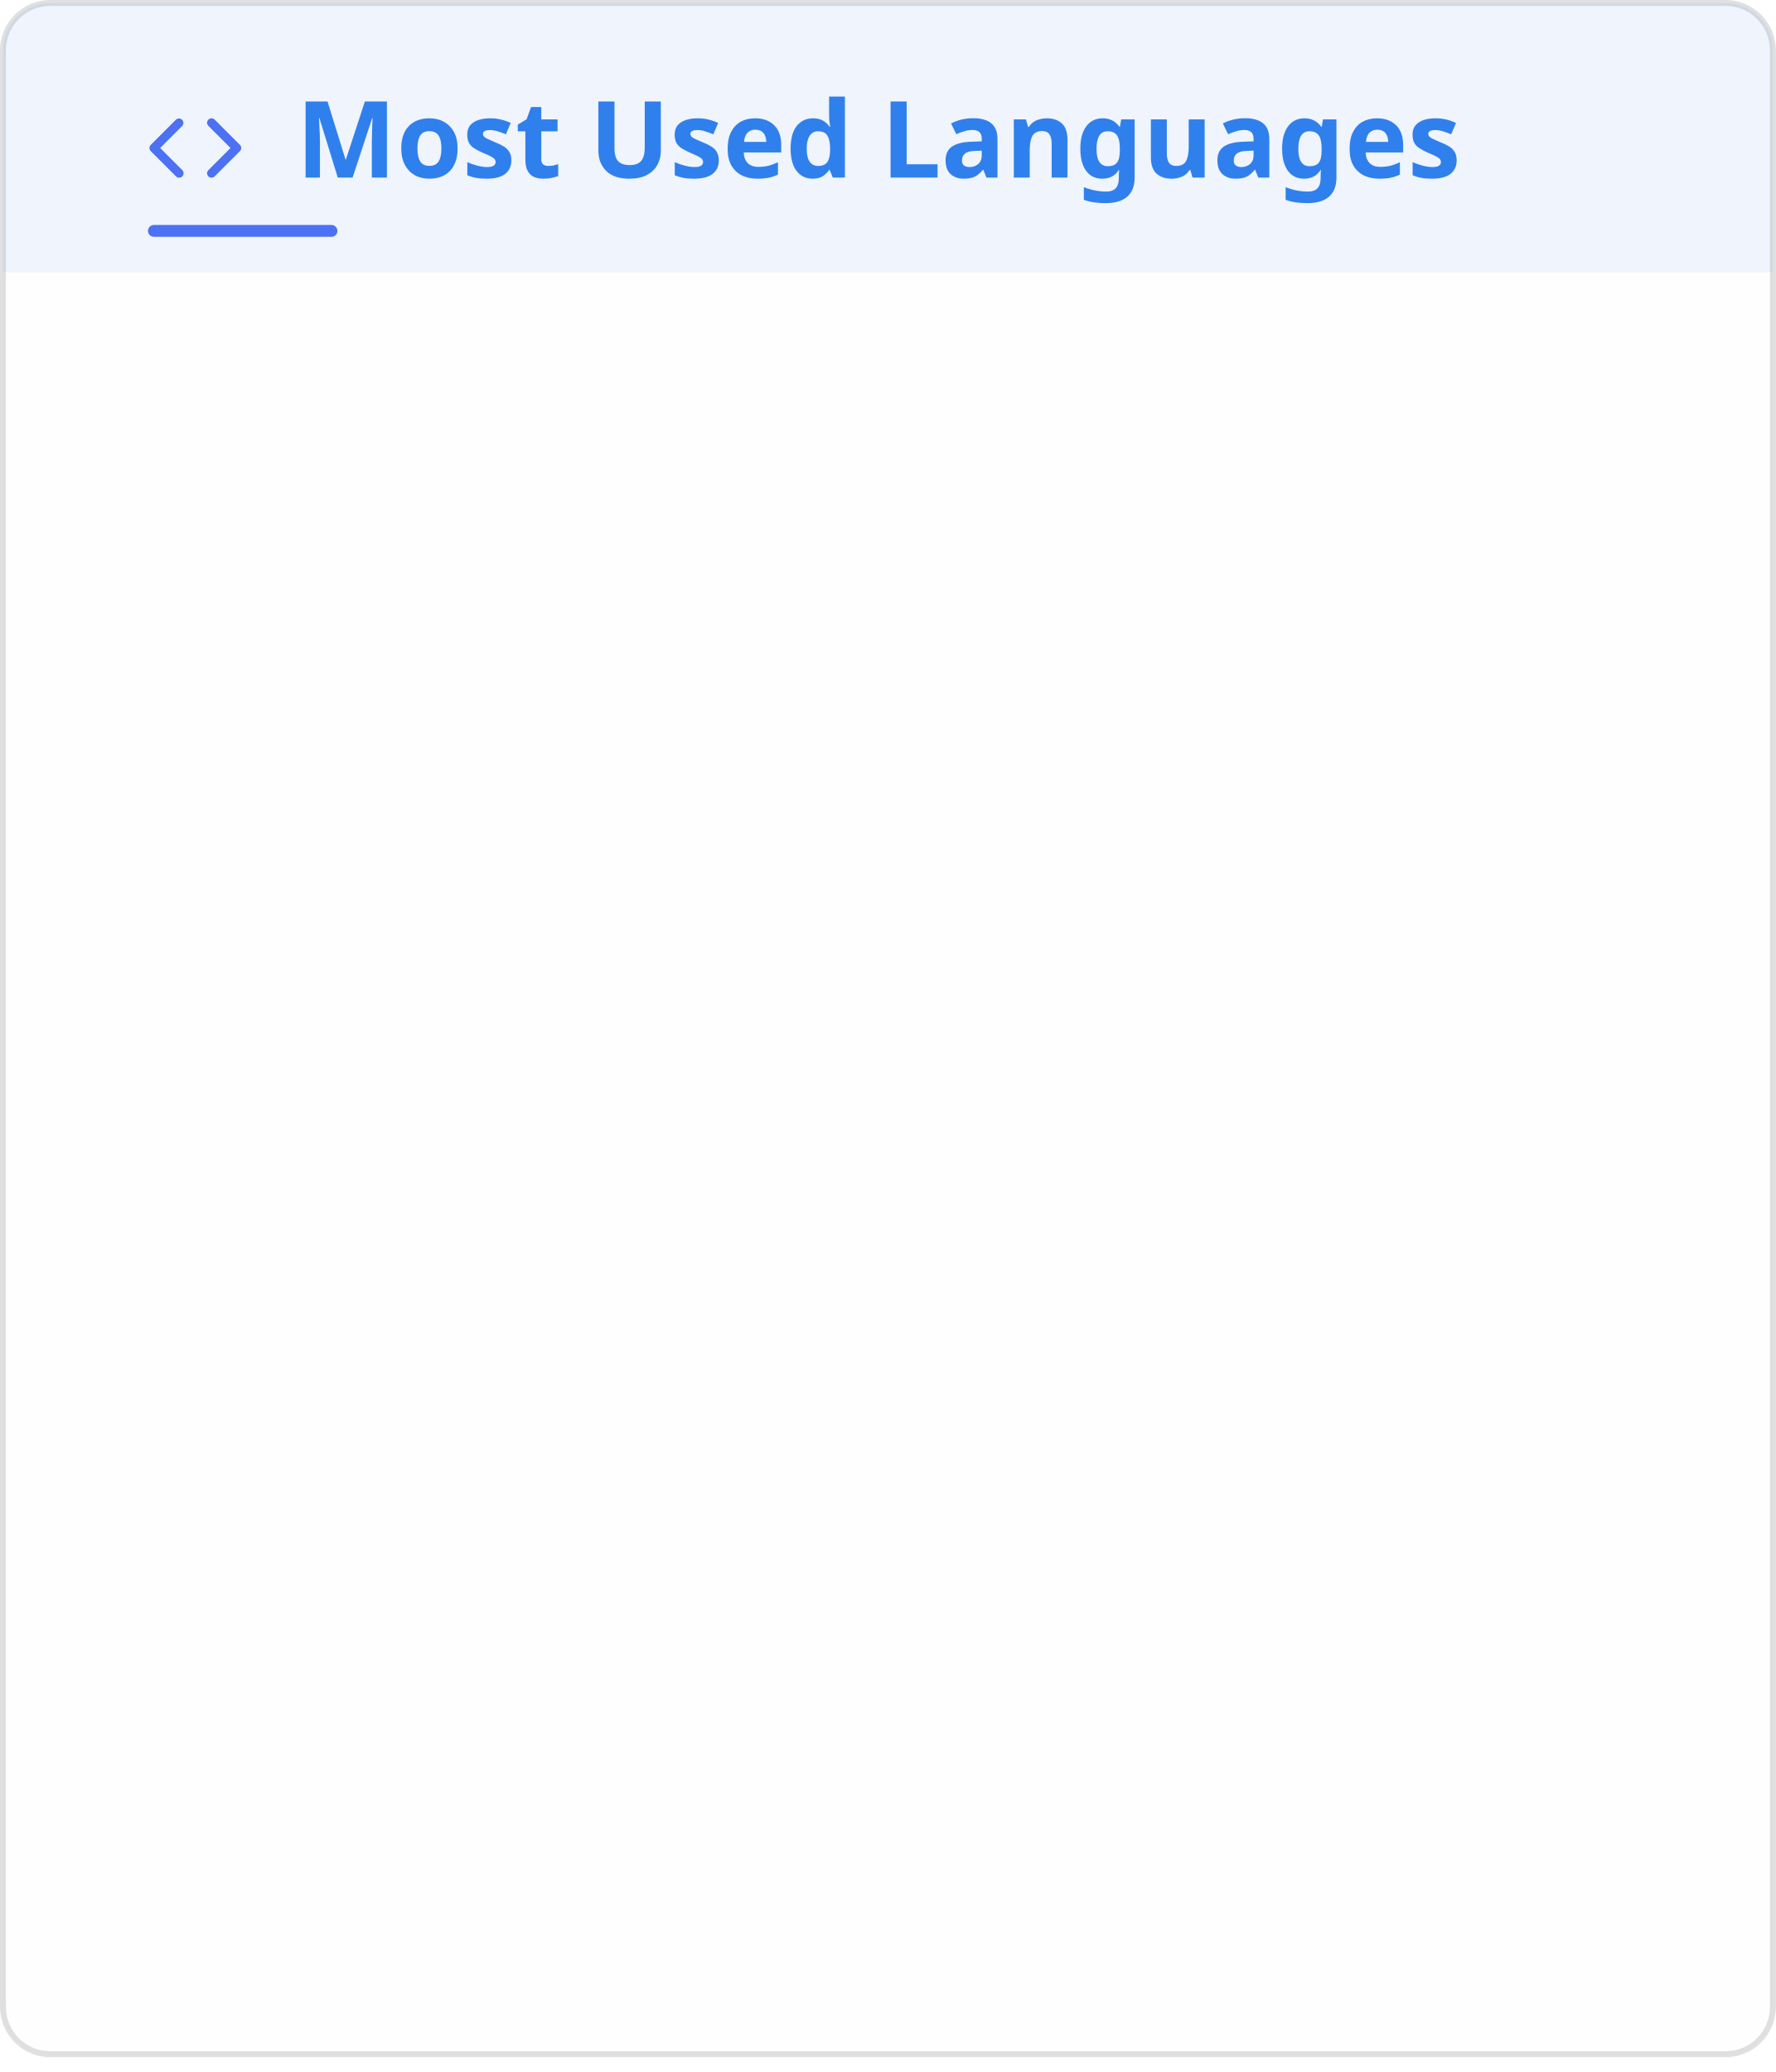
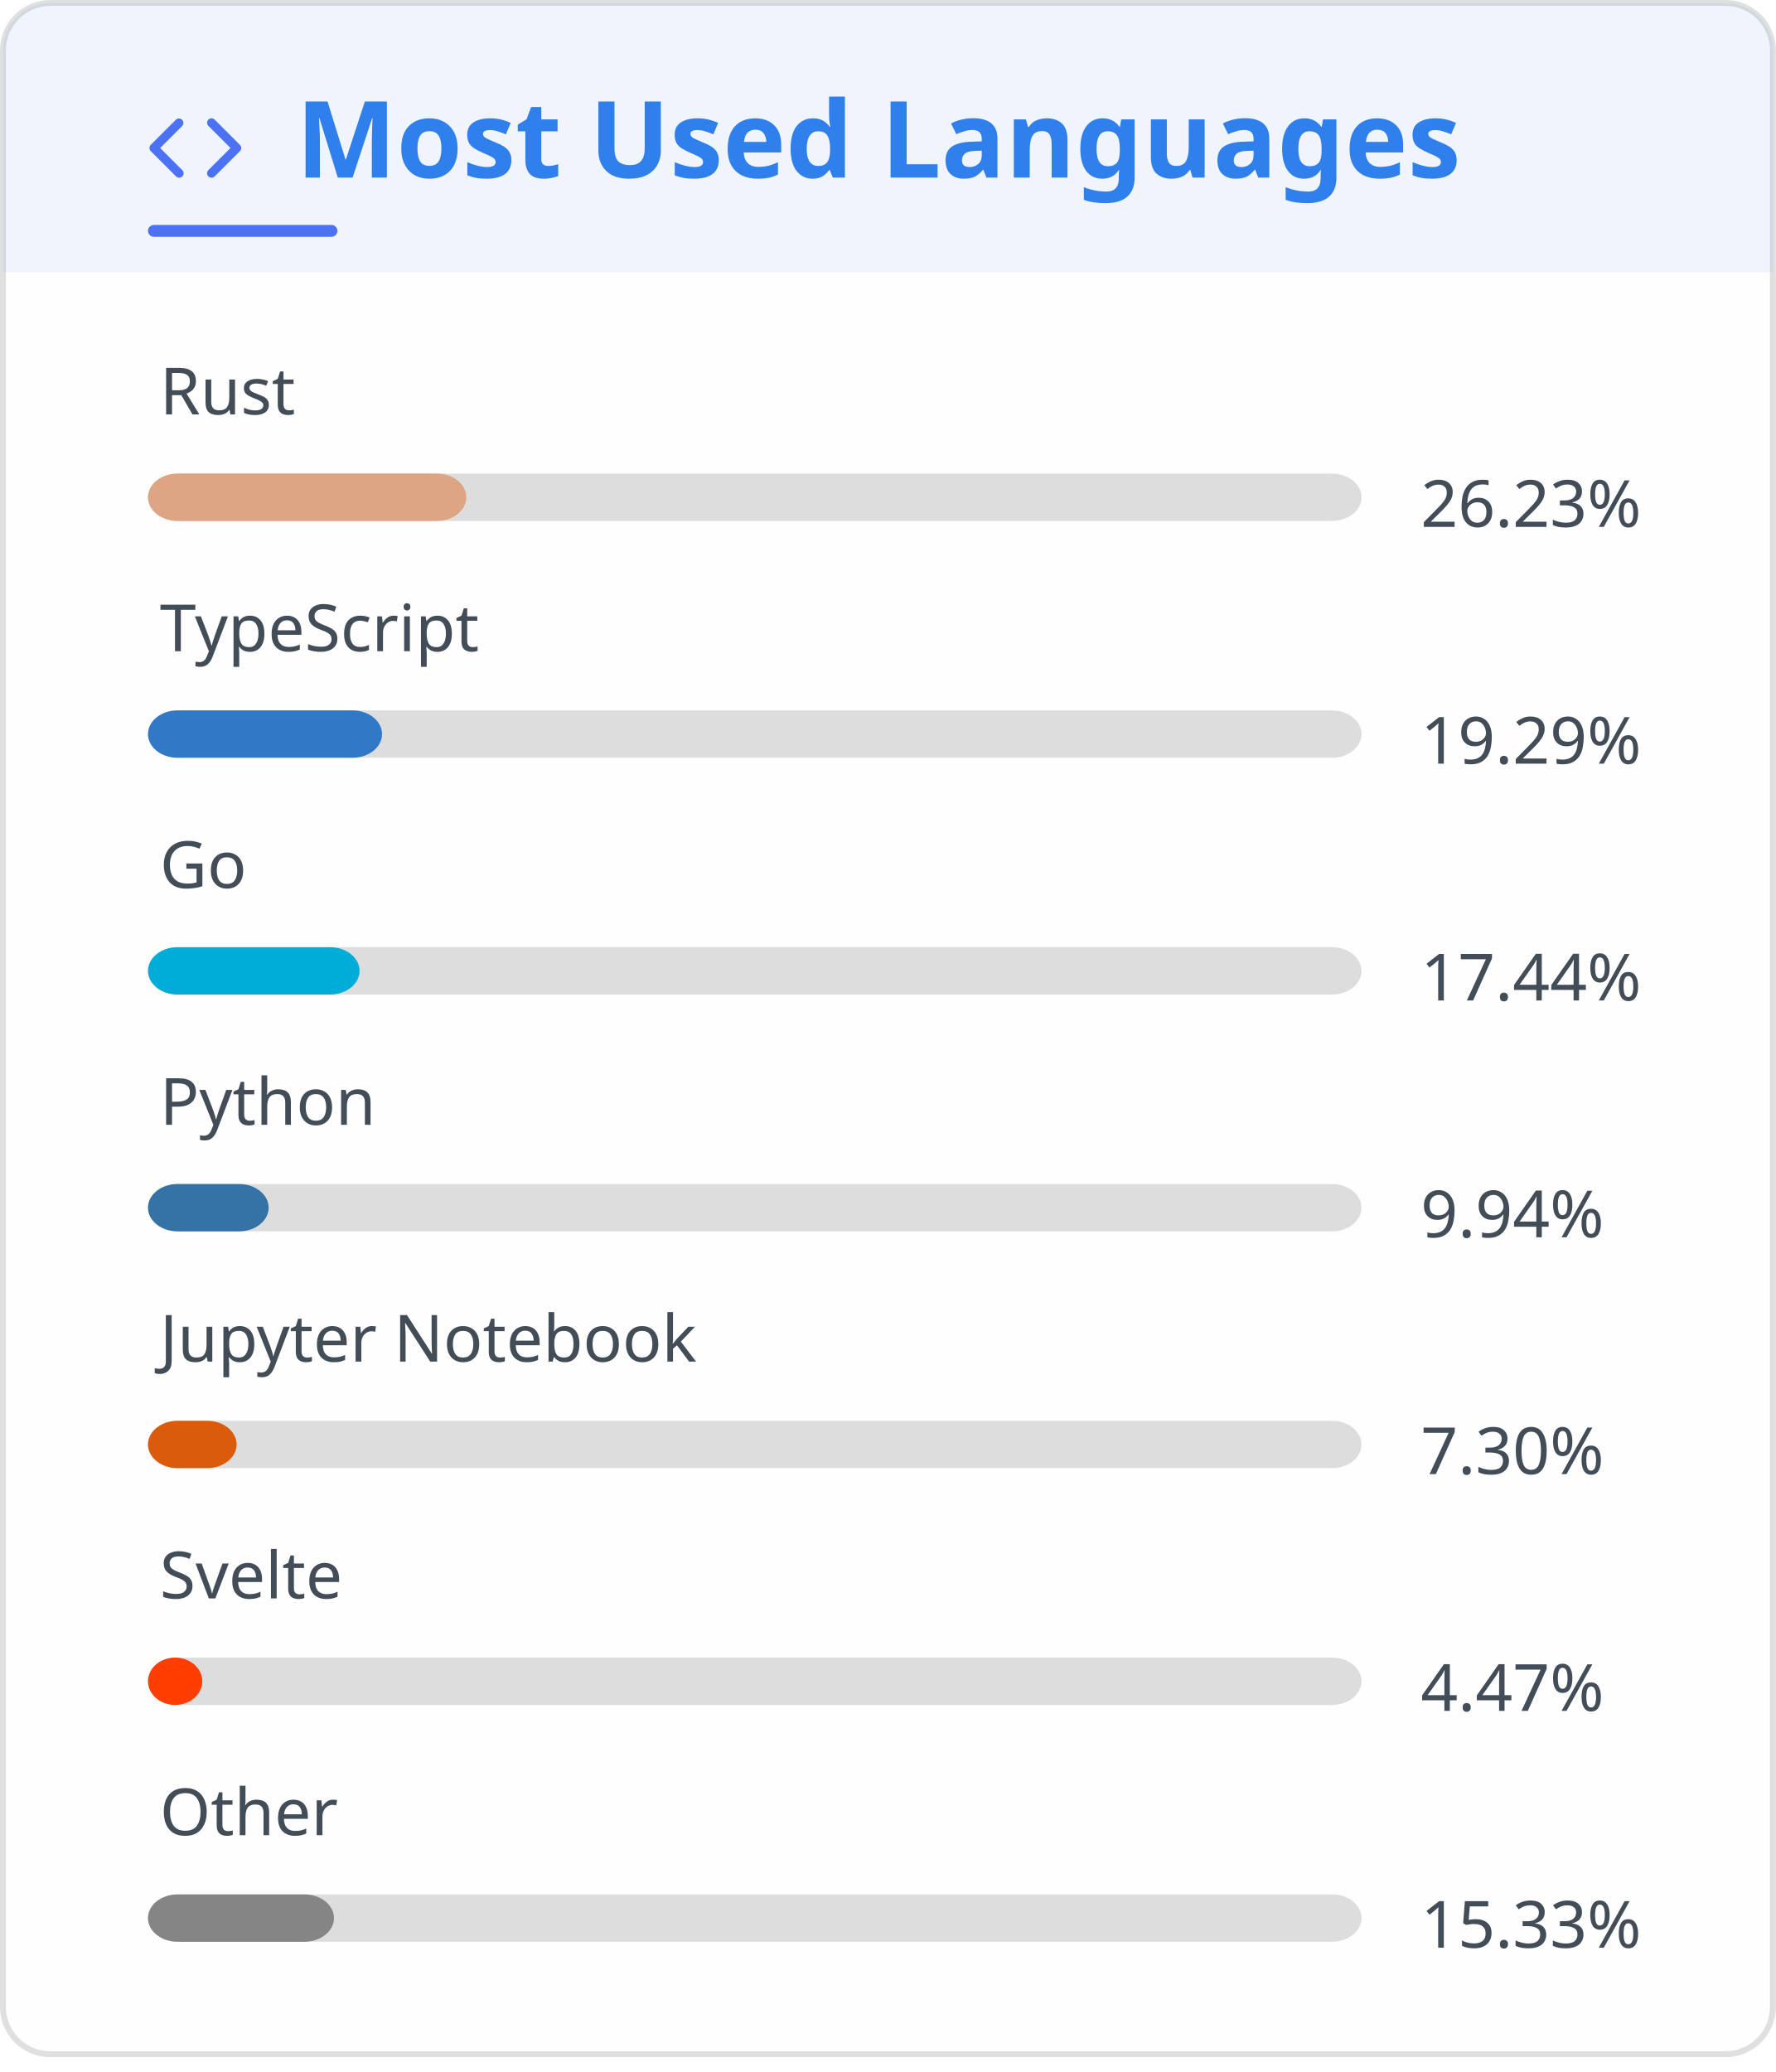
<svg xmlns="http://www.w3.org/2000/svg" width="300" height="350" viewBox="0 0 300 350" fill="none" role="img" aria-labelledby="title-id desc-id">
  <style>
    .header {
      font: 600 18px 'Segoe UI', Ubuntu, "Helvetica Neue", Sans-Serif;
      fill: #2f80ed;
-       animation: fadeInAnimation 0.8s ease-in-out forwards;
+       animation: fadeInAnimation 0.8s ease-in-out backwards;
    }
    /* The icon reads against the title rather than with it, so it keeps its own color. */
    .title-icon {
      fill: #4c71f2;
-       animation: fadeInAnimation 0.8s ease-in-out forwards;
+       animation: fadeInAnimation 0.8s ease-in-out backwards;
    }
    .title-accent {
      fill: #4c71f2;
-       animation: fadeInAnimation 0.8s ease-in-out forwards;
+       animation: fadeInAnimation 0.8s ease-in-out backwards;
    }
    .title-band {
      fill: #2f80ed;
      opacity: 0.08;
    }
    @supports(-moz-appearance: auto) {
      /* Selector detects Firefox */
      .header {
        font-size: 15.5px;
      }
    }
    @keyframes slideInAnimation {
      from {
        width: 0;
      }
      to {
        width: calc(100%-100px);
      }
    }
    @keyframes growWidthAnimation {
      from {
        width: 0;
      }
      to {
        width: 100%;
      }
    }
    .stat {
      font: 400 14px 'Segoe UI', Ubuntu, "Helvetica Neue", Sans-Serif;
      fill: #434d58;
    }
    @supports(-moz-appearance: auto) {
      /* Selector detects Firefox */
      .stat {
        font-size: 12px;
      }
    }
    .bold {
      font-weight: 600;
    }
    .lang-name {
      font: 400 11px 'Segoe UI', Ubuntu, "Helvetica Neue", Sans-Serif;
      fill: #434d58;
    }
    .stagger {
-       opacity: 0;
-       animation: fadeInAnimation 0.3s ease-in-out forwards;
+       animation: fadeInAnimation 0.3s ease-in-out backwards;
    }
    #rect-mask rect {
-       animation: slideInAnimation 1s ease-in-out forwards;
+       animation: slideInAnimation 1s ease-in-out backwards;
    }
    .lang-progress {
-       animation: growWidthAnimation 0.6s ease-in-out forwards;
+       animation: growWidthAnimation 0.6s ease-in-out backwards;
    }
    .progress-background {
      fill: #ddd;
    }
    /* Animations */
    @keyframes scaleInAnimation {
      from {
        transform: translate(-5px, 5px) scale(0);
      }
      to {
        transform: translate(-5px, 5px) scale(1);
      }
    }
    @keyframes fadeInAnimation {
      from {
        opacity: 0;
      }
      to {
        opacity: 1;
      }
    }
    @media (prefers-reduced-motion: reduce) {
      * {
        animation-duration: 0s !important;
        animation-delay: 0s !important;
      }
    }
  </style>
  <rect data-testid="card-bg" class="card-bg" x="0.5" y="0.5" rx="8" height="99%" stroke="#0000001f" width="299" fill="#fffefe" stroke-opacity="1" />
  <path data-testid="title-band" class="title-band" d="M0.5 8.5a8 8 0 0 1 8 -8h283a8 8 0 0 1 8 8v37.5h-299z" />
  <g data-testid="card-title" transform="translate(25, 30)">
    <g>
      <svg class="title-icon" x="0" y="-13" viewBox="0 0 16 16" version="1.1" width="16" height="16">
        <path d="M4.72 3.22a.75.75 0 0 1 1.06 1.06L2.06 8l3.72 3.72a.75.75 0 1 1-1.06 1.06L.47 8.53a.75.75 0 0 1 0-1.06Zm6.56 0a.75.75 0 1 0-1.06 1.06L13.94 8l-3.72 3.72a.75.75 0 1 0 1.06 1.06l4.25-4.25a.75.75 0 0 0 0-1.06Z" />
      </svg>
    </g>
    <g transform="translate(25, 0)">
      <text x="0" y="0" class="header" data-testid="header">Most Used Languages</text>
    </g>
    <rect data-testid="title-accent" class="title-accent" x="0" y="8" width="32" height="2" rx="1" />
  </g>
  <g data-testid="main-card-body" transform="translate(0, 55)">
    <svg data-testid="lang-items" x="25">
      <g>
        <g class="stagger" style="animation-delay: 450ms">
          <text data-testid="lang-name" x="2" y="15" class="lang-name">Rust</text>
          <text x="215" y="34" class="lang-name">26.23%</text>
          <svg width="205" x="0" y="25">
            <rect data-testid="progress-background" class="progress-background" rx="5" ry="5" x="0" y="0" width="205" height="8" />
            <svg data-testid="lang-progress" width="26.231%">
-               <rect height="8" fill="#dea584" rx="5" ry="5" x="0" y="0" class="lang-progress" style="animation-delay: 750ms;" />
+               <rect width="100%" height="8" fill="#dea584" rx="5" ry="5" x="0" y="0" class="lang-progress" style="animation-delay: 750ms;" />
            </svg>
          </svg>
        </g>
      </g>
      <g transform="translate(0, 40)">
        <g class="stagger" style="animation-delay: 600ms">
          <text data-testid="lang-name" x="2" y="15" class="lang-name">TypeScript</text>
          <text x="215" y="34" class="lang-name">19.29%</text>
          <svg width="205" x="0" y="25">
            <rect data-testid="progress-background" class="progress-background" rx="5" ry="5" x="0" y="0" width="205" height="8" />
            <svg data-testid="lang-progress" width="19.287%">
-               <rect height="8" fill="#3178c6" rx="5" ry="5" x="0" y="0" class="lang-progress" style="animation-delay: 900ms;" />
+               <rect width="100%" height="8" fill="#3178c6" rx="5" ry="5" x="0" y="0" class="lang-progress" style="animation-delay: 900ms;" />
            </svg>
          </svg>
        </g>
      </g>
      <g transform="translate(0, 80)">
        <g class="stagger" style="animation-delay: 750ms">
          <text data-testid="lang-name" x="2" y="15" class="lang-name">Go</text>
          <text x="215" y="34" class="lang-name">17.44%</text>
          <svg width="205" x="0" y="25">
            <rect data-testid="progress-background" class="progress-background" rx="5" ry="5" x="0" y="0" width="205" height="8" />
            <svg data-testid="lang-progress" width="17.436%">
-               <rect height="8" fill="#00ADD8" rx="5" ry="5" x="0" y="0" class="lang-progress" style="animation-delay: 1050ms;" />
+               <rect width="100%" height="8" fill="#00ADD8" rx="5" ry="5" x="0" y="0" class="lang-progress" style="animation-delay: 1050ms;" />
            </svg>
          </svg>
        </g>
      </g>
      <g transform="translate(0, 120)">
        <g class="stagger" style="animation-delay: 900ms">
          <text data-testid="lang-name" x="2" y="15" class="lang-name">Python</text>
          <text x="215" y="34" class="lang-name">9.94%</text>
          <svg width="205" x="0" y="25">
            <rect data-testid="progress-background" class="progress-background" rx="5" ry="5" x="0" y="0" width="205" height="8" />
            <svg data-testid="lang-progress" width="9.942%">
-               <rect height="8" fill="#3572A5" rx="5" ry="5" x="0" y="0" class="lang-progress" style="animation-delay: 1200ms;" />
+               <rect width="100%" height="8" fill="#3572A5" rx="5" ry="5" x="0" y="0" class="lang-progress" style="animation-delay: 1200ms;" />
            </svg>
          </svg>
        </g>
      </g>
      <g transform="translate(0, 160)">
        <g class="stagger" style="animation-delay: 1050ms">
          <text data-testid="lang-name" x="2" y="15" class="lang-name">Jupyter Notebook</text>
          <text x="215" y="34" class="lang-name">7.30%</text>
          <svg width="205" x="0" y="25">
            <rect data-testid="progress-background" class="progress-background" rx="5" ry="5" x="0" y="0" width="205" height="8" />
            <svg data-testid="lang-progress" width="7.303%">
-               <rect height="8" fill="#DA5B0B" rx="5" ry="5" x="0" y="0" class="lang-progress" style="animation-delay: 1350ms;" />
+               <rect width="100%" height="8" fill="#DA5B0B" rx="5" ry="5" x="0" y="0" class="lang-progress" style="animation-delay: 1350ms;" />
            </svg>
          </svg>
        </g>
      </g>
      <g transform="translate(0, 200)">
        <g class="stagger" style="animation-delay: 1200ms">
          <text data-testid="lang-name" x="2" y="15" class="lang-name">Svelte</text>
          <text x="215" y="34" class="lang-name">4.47%</text>
          <svg width="205" x="0" y="25">
            <rect data-testid="progress-background" class="progress-background" rx="5" ry="5" x="0" y="0" width="205" height="8" />
            <svg data-testid="lang-progress" width="4.475%">
-               <rect height="8" fill="#ff3e00" rx="5" ry="5" x="0" y="0" class="lang-progress" style="animation-delay: 1500ms;" />
+               <rect width="100%" height="8" fill="#ff3e00" rx="5" ry="5" x="0" y="0" class="lang-progress" style="animation-delay: 1500ms;" />
            </svg>
          </svg>
        </g>
      </g>
      <g transform="translate(0, 240)">
        <g class="stagger" style="animation-delay: 1350ms">
          <text data-testid="lang-name" x="2" y="15" class="lang-name">Other</text>
          <text x="215" y="34" class="lang-name">15.33%</text>
          <svg width="205" x="0" y="25">
            <rect data-testid="progress-background" class="progress-background" rx="5" ry="5" x="0" y="0" width="205" height="8" />
            <svg data-testid="lang-progress" width="15.327%">
-               <rect height="8" fill="#858585" rx="5" ry="5" x="0" y="0" class="lang-progress" style="animation-delay: 1650ms;" />
+               <rect width="100%" height="8" fill="#858585" rx="5" ry="5" x="0" y="0" class="lang-progress" style="animation-delay: 1650ms;" />
            </svg>
          </svg>
        </g>
      </g>
    </svg>
  </g>
</svg>
